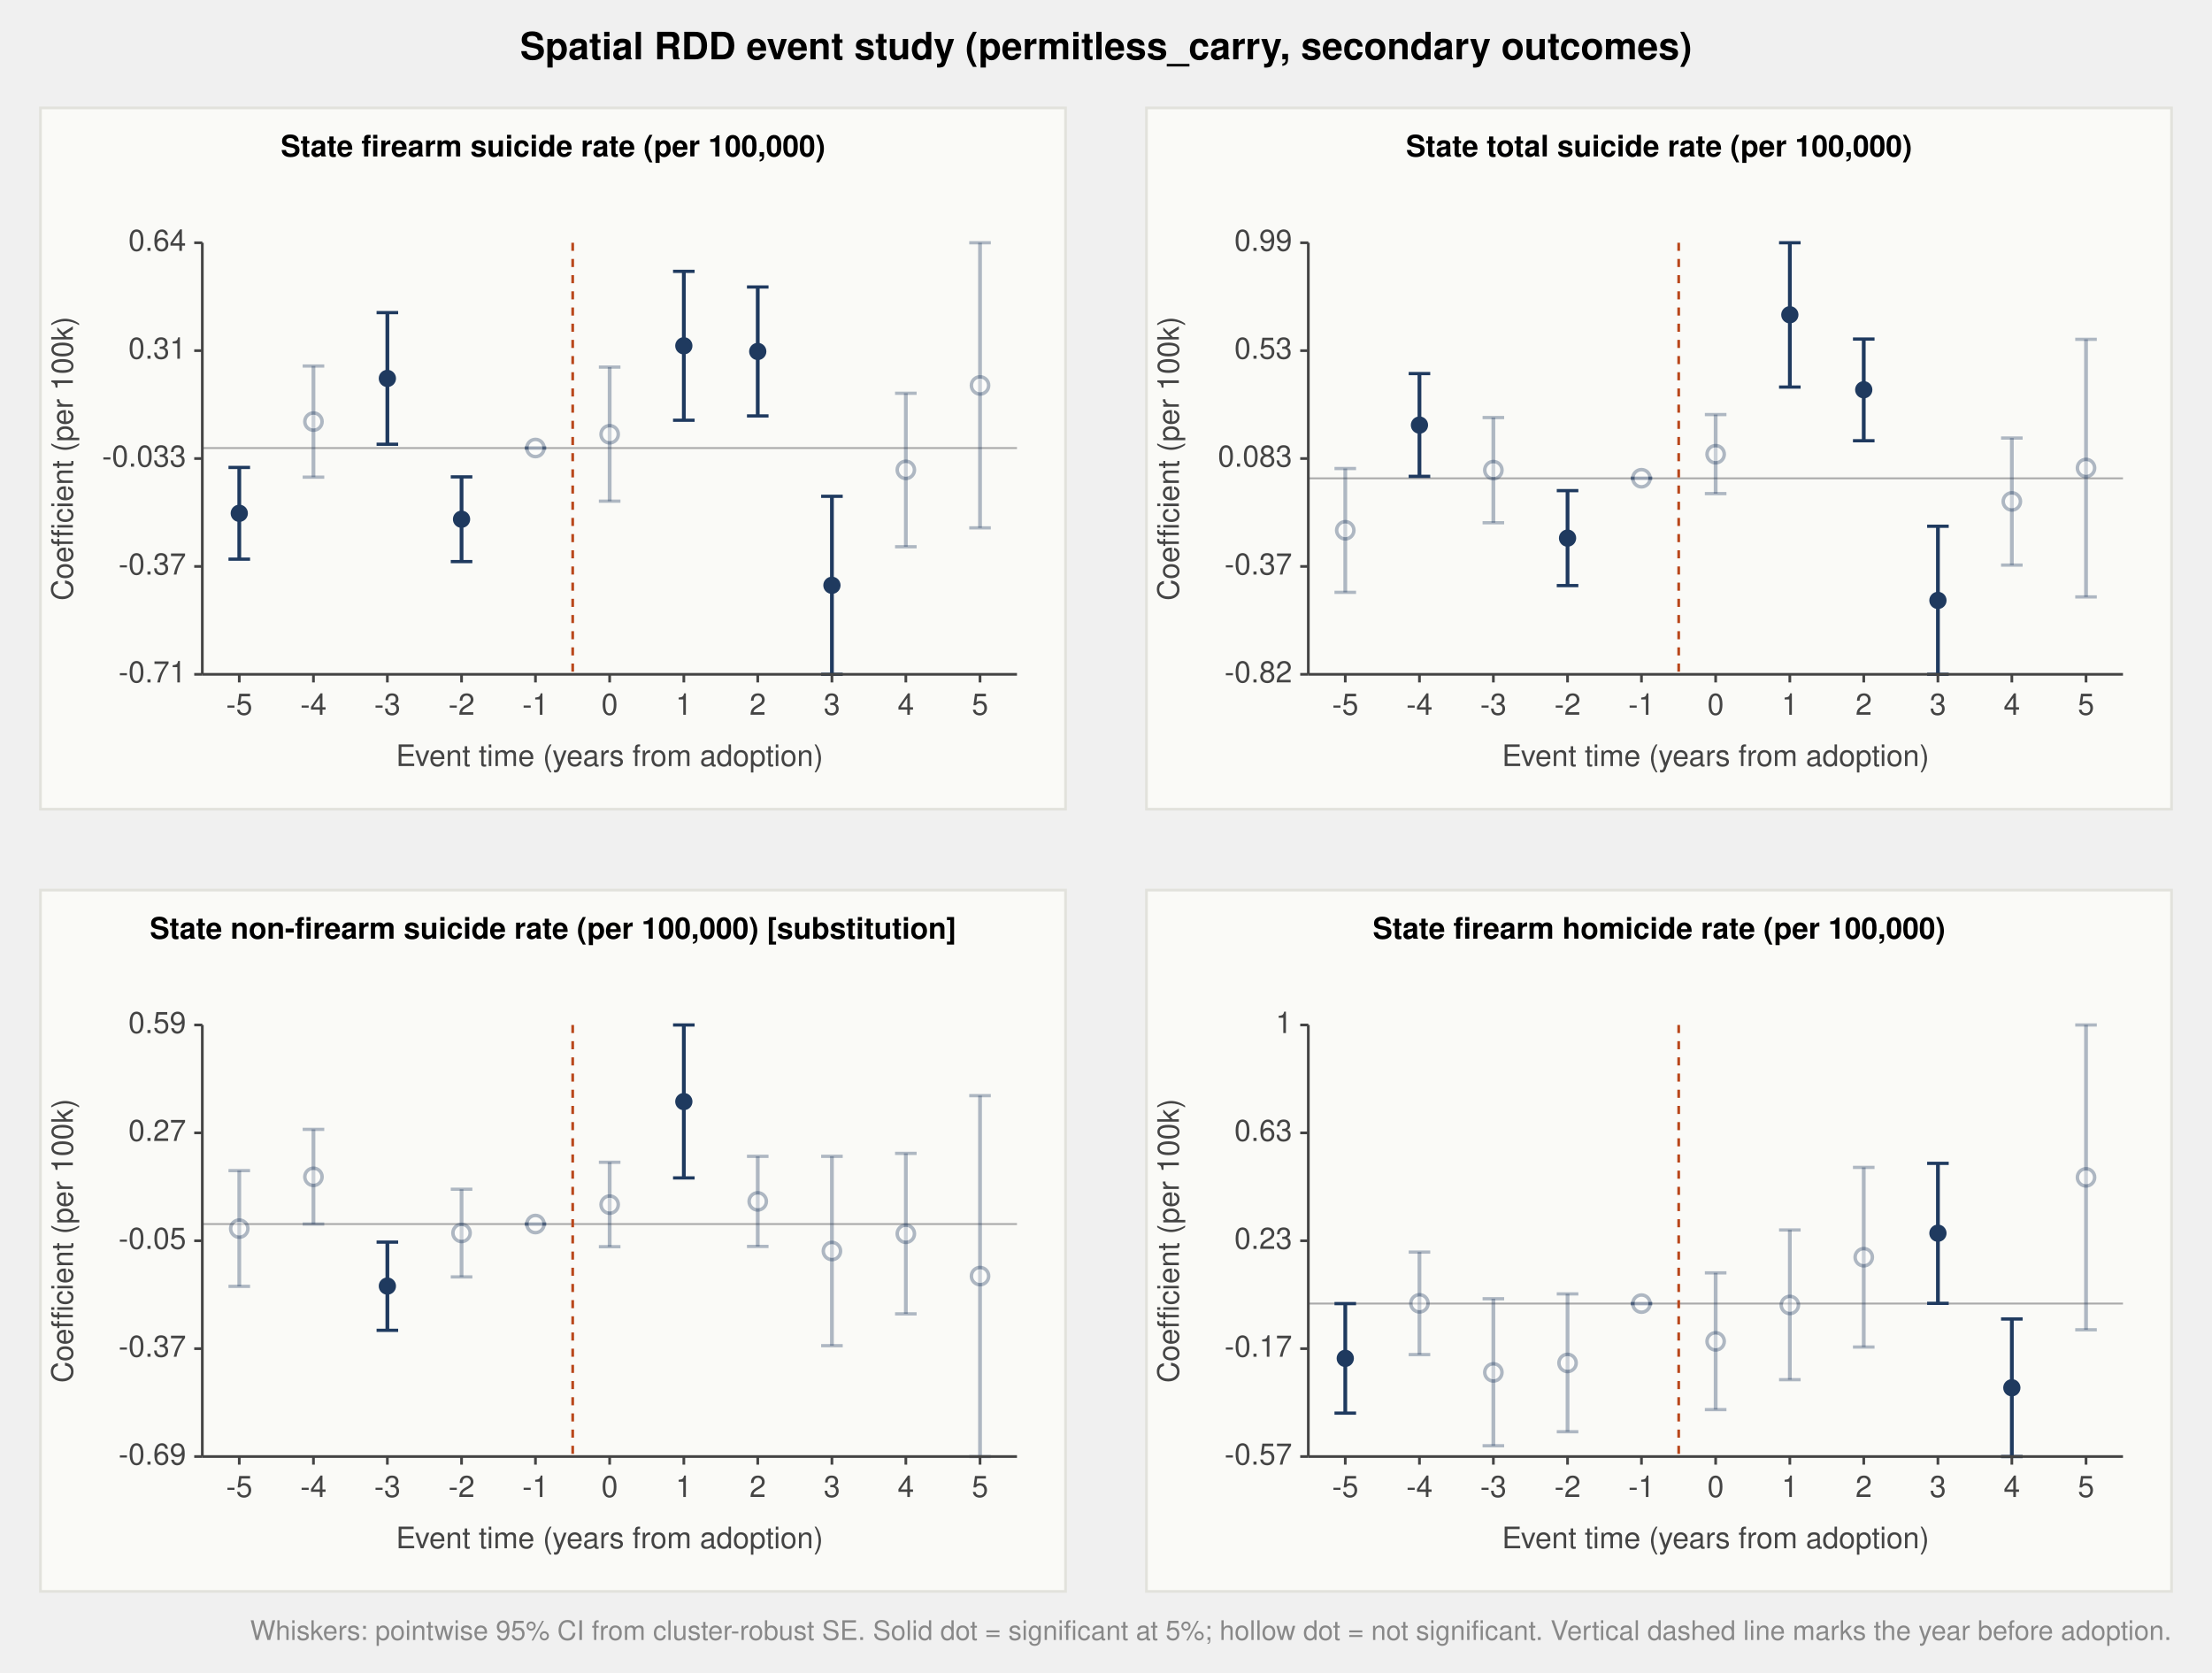
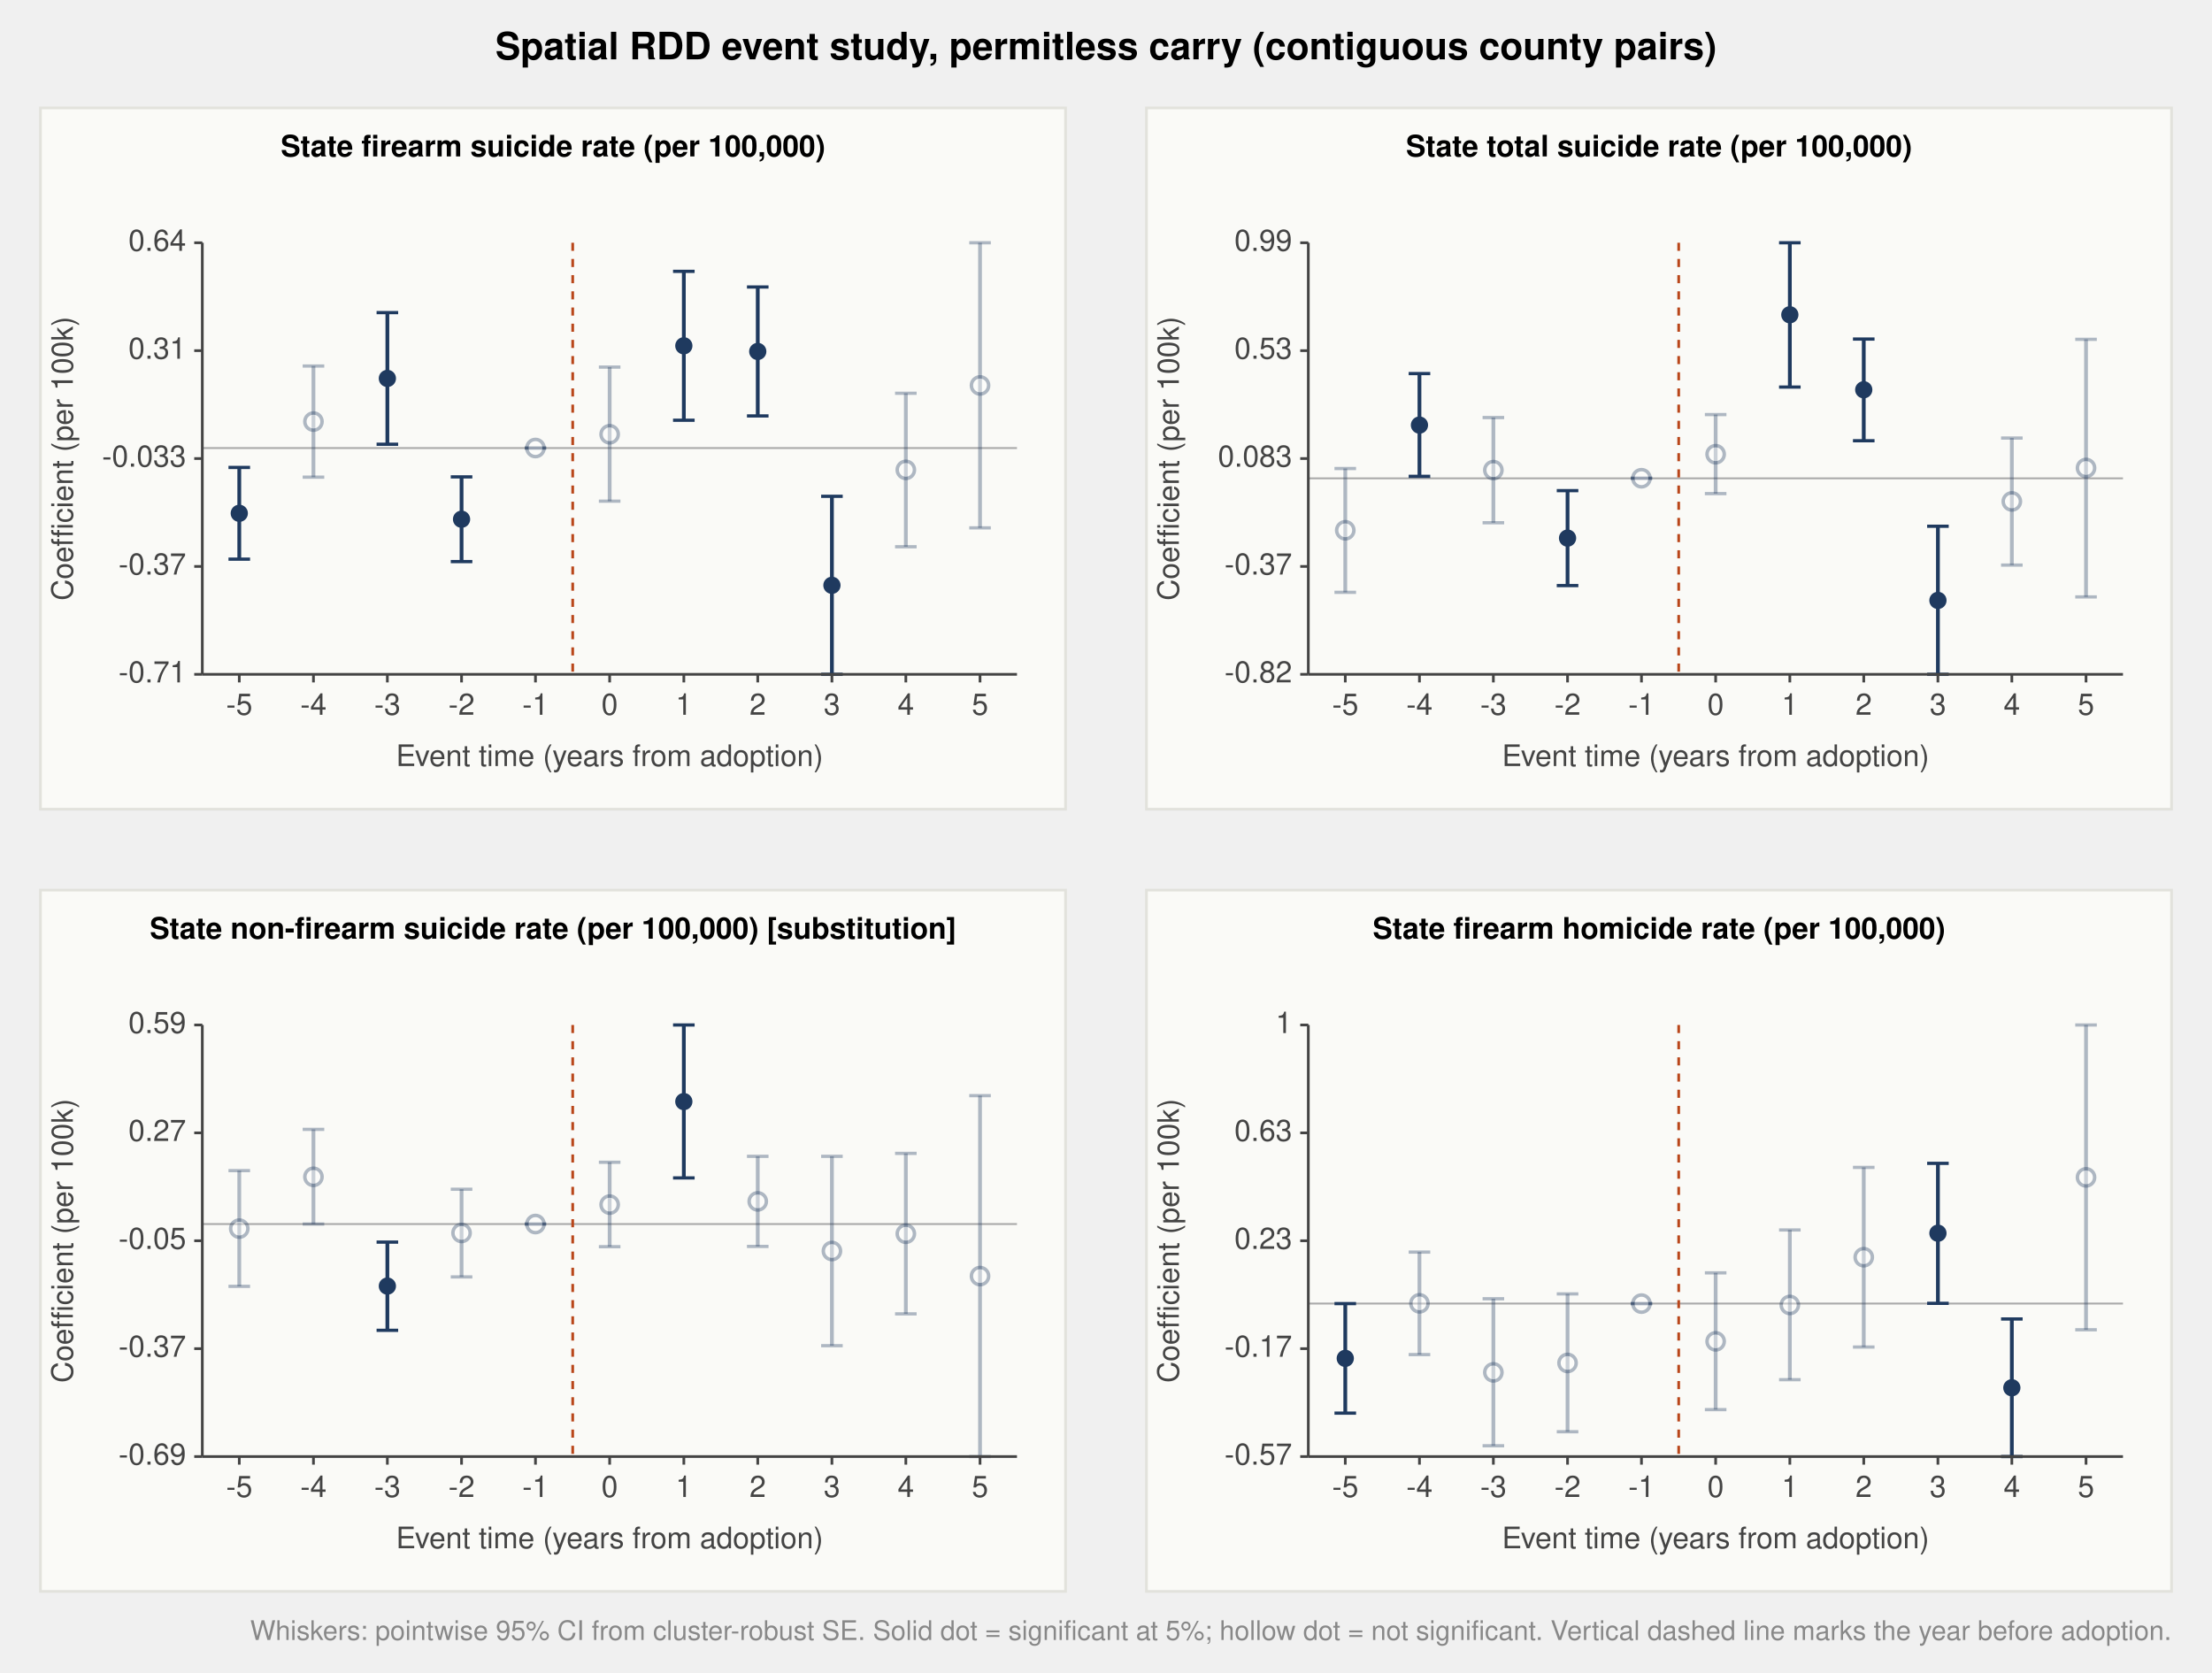
<svg xmlns="http://www.w3.org/2000/svg" viewBox="0 0 820 620" font-family="-apple-system, Segoe UI, Helvetica, Arial, sans-serif" font-size="11">
-   <text x="410.0" y="22" text-anchor="middle" font-size="14" font-weight="600">Spatial RDD event study (permitless_carry, secondary outcomes)</text>
+   <text x="410.0" y="22" text-anchor="middle" font-size="14" font-weight="600">Spatial RDD event study, permitless carry (contiguous county pairs)</text>
  <rect x="15" y="40" width="380" height="260" fill="#fafaf7" stroke="#e2e2dc" />
  <text x="205.0" y="58" text-anchor="middle" font-weight="600">State firearm suicide rate (per 100,000)</text>
  <line x1="75" y1="166.111" x2="377" y2="166.111" stroke="#aaaaaa" stroke-width="0.7" />
  <line x1="212.3" y1="90" x2="212.3" y2="250" stroke="#b9461a" stroke-dasharray="3 3" />
  <line x1="88.7" y1="207.3" x2="88.7" y2="173.3" stroke="#1f3a5f" stroke-width="1.4" opacity="1.00" />
  <line x1="84.7" y1="207.3" x2="92.7" y2="207.3" stroke="#1f3a5f" stroke-width="1.2" opacity="1.00" />
  <line x1="84.7" y1="173.3" x2="92.7" y2="173.3" stroke="#1f3a5f" stroke-width="1.2" opacity="1.00" />
  <circle cx="88.7" cy="190.3" r="3.2" fill="#1f3a5f" />
  <line x1="116.2" y1="176.9" x2="116.2" y2="135.7" stroke="#1f3a5f" stroke-width="1.4" opacity="0.35" />
  <line x1="112.2" y1="176.9" x2="120.2" y2="176.9" stroke="#1f3a5f" stroke-width="1.2" opacity="0.35" />
  <line x1="112.2" y1="135.7" x2="120.2" y2="135.7" stroke="#1f3a5f" stroke-width="1.2" opacity="0.35" />
  <circle cx="116.2" cy="156.3" r="3.2" fill="white" stroke="#1f3a5f" stroke-width="1.3" opacity="0.35" />
  <line x1="143.6" y1="164.7" x2="143.6" y2="115.9" stroke="#1f3a5f" stroke-width="1.4" opacity="1.00" />
  <line x1="139.6" y1="164.7" x2="147.6" y2="164.7" stroke="#1f3a5f" stroke-width="1.2" opacity="1.00" />
  <line x1="139.6" y1="115.9" x2="147.6" y2="115.9" stroke="#1f3a5f" stroke-width="1.2" opacity="1.00" />
  <circle cx="143.6" cy="140.3" r="3.2" fill="#1f3a5f" />
  <line x1="171.1" y1="208.2" x2="171.1" y2="176.8" stroke="#1f3a5f" stroke-width="1.4" opacity="1.00" />
  <line x1="167.1" y1="208.2" x2="175.1" y2="208.2" stroke="#1f3a5f" stroke-width="1.2" opacity="1.00" />
  <line x1="167.1" y1="176.8" x2="175.1" y2="176.8" stroke="#1f3a5f" stroke-width="1.2" opacity="1.00" />
  <circle cx="171.1" cy="192.5" r="3.2" fill="#1f3a5f" />
  <line x1="198.5" y1="166.1" x2="198.5" y2="166.1" stroke="#1f3a5f" stroke-width="1.4" opacity="0.35" />
  <line x1="194.5" y1="166.1" x2="202.5" y2="166.1" stroke="#1f3a5f" stroke-width="1.2" opacity="0.35" />
  <line x1="194.5" y1="166.1" x2="202.5" y2="166.1" stroke="#1f3a5f" stroke-width="1.2" opacity="0.35" />
  <circle cx="198.5" cy="166.1" r="3.2" fill="white" stroke="#1f3a5f" stroke-width="1.3" opacity="0.35" />
  <line x1="226.0" y1="185.8" x2="226.0" y2="136.1" stroke="#1f3a5f" stroke-width="1.4" opacity="0.35" />
  <line x1="222.0" y1="185.8" x2="230.0" y2="185.8" stroke="#1f3a5f" stroke-width="1.2" opacity="0.35" />
  <line x1="222.0" y1="136.1" x2="230.0" y2="136.1" stroke="#1f3a5f" stroke-width="1.2" opacity="0.35" />
  <circle cx="226.0" cy="161.0" r="3.2" fill="white" stroke="#1f3a5f" stroke-width="1.3" opacity="0.35" />
  <line x1="253.5" y1="155.8" x2="253.5" y2="100.6" stroke="#1f3a5f" stroke-width="1.4" opacity="1.00" />
  <line x1="249.5" y1="155.8" x2="257.5" y2="155.8" stroke="#1f3a5f" stroke-width="1.2" opacity="1.00" />
  <line x1="249.5" y1="100.6" x2="257.5" y2="100.6" stroke="#1f3a5f" stroke-width="1.2" opacity="1.00" />
  <circle cx="253.5" cy="128.2" r="3.2" fill="#1f3a5f" />
  <line x1="280.9" y1="154.2" x2="280.9" y2="106.4" stroke="#1f3a5f" stroke-width="1.4" opacity="1.00" />
  <line x1="276.9" y1="154.2" x2="284.9" y2="154.2" stroke="#1f3a5f" stroke-width="1.2" opacity="1.00" />
  <line x1="276.9" y1="106.4" x2="284.9" y2="106.4" stroke="#1f3a5f" stroke-width="1.2" opacity="1.00" />
  <circle cx="280.9" cy="130.3" r="3.2" fill="#1f3a5f" />
  <line x1="308.4" y1="250.0" x2="308.4" y2="184.0" stroke="#1f3a5f" stroke-width="1.4" opacity="1.00" />
  <line x1="304.4" y1="250.0" x2="312.4" y2="250.0" stroke="#1f3a5f" stroke-width="1.2" opacity="1.00" />
  <line x1="304.4" y1="184.0" x2="312.4" y2="184.0" stroke="#1f3a5f" stroke-width="1.2" opacity="1.00" />
  <circle cx="308.4" cy="217.0" r="3.2" fill="#1f3a5f" />
  <line x1="335.8" y1="202.7" x2="335.8" y2="145.8" stroke="#1f3a5f" stroke-width="1.4" opacity="0.35" />
  <line x1="331.8" y1="202.7" x2="339.8" y2="202.7" stroke="#1f3a5f" stroke-width="1.2" opacity="0.35" />
  <line x1="331.8" y1="145.8" x2="339.8" y2="145.8" stroke="#1f3a5f" stroke-width="1.2" opacity="0.35" />
  <circle cx="335.8" cy="174.2" r="3.2" fill="white" stroke="#1f3a5f" stroke-width="1.3" opacity="0.35" />
  <line x1="363.3" y1="195.7" x2="363.3" y2="90.0" stroke="#1f3a5f" stroke-width="1.4" opacity="0.35" />
  <line x1="359.3" y1="195.7" x2="367.3" y2="195.7" stroke="#1f3a5f" stroke-width="1.2" opacity="0.35" />
  <line x1="359.3" y1="90.0" x2="367.3" y2="90.0" stroke="#1f3a5f" stroke-width="1.2" opacity="0.35" />
  <circle cx="363.3" cy="142.9" r="3.2" fill="white" stroke="#1f3a5f" stroke-width="1.3" opacity="0.35" />
  <line x1="75" y1="250" x2="377" y2="250" stroke="#444" />
  <line x1="75" y1="90" x2="75" y2="250" stroke="#444" />
  <line x1="88.7" y1="250" x2="88.7" y2="253" stroke="#444" />
  <text x="88.7" y="265" text-anchor="middle" fill="#444">-5</text>
  <line x1="116.2" y1="250" x2="116.2" y2="253" stroke="#444" />
  <text x="116.2" y="265" text-anchor="middle" fill="#444">-4</text>
  <line x1="143.6" y1="250" x2="143.6" y2="253" stroke="#444" />
  <text x="143.6" y="265" text-anchor="middle" fill="#444">-3</text>
  <line x1="171.1" y1="250" x2="171.1" y2="253" stroke="#444" />
  <text x="171.1" y="265" text-anchor="middle" fill="#444">-2</text>
  <line x1="198.5" y1="250" x2="198.5" y2="253" stroke="#444" />
  <text x="198.5" y="265" text-anchor="middle" fill="#444">-1</text>
  <line x1="226.0" y1="250" x2="226.0" y2="253" stroke="#444" />
  <text x="226.0" y="265" text-anchor="middle" fill="#444">0</text>
  <line x1="253.5" y1="250" x2="253.5" y2="253" stroke="#444" />
  <text x="253.5" y="265" text-anchor="middle" fill="#444">1</text>
  <line x1="280.9" y1="250" x2="280.9" y2="253" stroke="#444" />
  <text x="280.9" y="265" text-anchor="middle" fill="#444">2</text>
  <line x1="308.4" y1="250" x2="308.4" y2="253" stroke="#444" />
  <text x="308.4" y="265" text-anchor="middle" fill="#444">3</text>
  <line x1="335.8" y1="250" x2="335.8" y2="253" stroke="#444" />
  <text x="335.8" y="265" text-anchor="middle" fill="#444">4</text>
  <line x1="363.3" y1="250" x2="363.3" y2="253" stroke="#444" />
  <text x="363.3" y="265" text-anchor="middle" fill="#444">5</text>
  <line x1="72" y1="250.0" x2="75" y2="250.0" stroke="#444" />
  <text x="69" y="253.0" text-anchor="end" fill="#444">-0.71</text>
  <line x1="72" y1="210.0" x2="75" y2="210.0" stroke="#444" />
  <text x="69" y="213.0" text-anchor="end" fill="#444">-0.37</text>
  <line x1="72" y1="170.0" x2="75" y2="170.0" stroke="#444" />
  <text x="69" y="173.0" text-anchor="end" fill="#444">-0.033</text>
  <line x1="72" y1="130.0" x2="75" y2="130.0" stroke="#444" />
  <text x="69" y="133.0" text-anchor="end" fill="#444">0.31</text>
  <line x1="72" y1="90.0" x2="75" y2="90.0" stroke="#444" />
  <text x="69" y="93.0" text-anchor="end" fill="#444">0.64</text>
  <text x="226.0" y="284" text-anchor="middle" fill="#444">Event time (years from adoption)</text>
  <text x="27" y="170.0" text-anchor="middle" fill="#444" transform="rotate(-90 27 170.0)">Coefficient (per 100k)</text>
  <rect x="425" y="40" width="380" height="260" fill="#fafaf7" stroke="#e2e2dc" />
  <text x="615.0" y="58" text-anchor="middle" font-weight="600">State total suicide rate (per 100,000)</text>
  <line x1="485" y1="177.338" x2="787" y2="177.338" stroke="#aaaaaa" stroke-width="0.7" />
  <line x1="622.3" y1="90" x2="622.3" y2="250" stroke="#b9461a" stroke-dasharray="3 3" />
  <line x1="498.7" y1="219.6" x2="498.7" y2="173.7" stroke="#1f3a5f" stroke-width="1.4" opacity="0.35" />
  <line x1="494.7" y1="219.6" x2="502.7" y2="219.6" stroke="#1f3a5f" stroke-width="1.2" opacity="0.35" />
  <line x1="494.7" y1="173.7" x2="502.7" y2="173.7" stroke="#1f3a5f" stroke-width="1.2" opacity="0.35" />
  <circle cx="498.7" cy="196.6" r="3.2" fill="white" stroke="#1f3a5f" stroke-width="1.3" opacity="0.35" />
  <line x1="526.2" y1="176.6" x2="526.2" y2="138.5" stroke="#1f3a5f" stroke-width="1.4" opacity="1.00" />
  <line x1="522.2" y1="176.6" x2="530.2" y2="176.6" stroke="#1f3a5f" stroke-width="1.2" opacity="1.00" />
  <line x1="522.2" y1="138.5" x2="530.2" y2="138.5" stroke="#1f3a5f" stroke-width="1.2" opacity="1.00" />
  <circle cx="526.2" cy="157.6" r="3.2" fill="#1f3a5f" />
  <line x1="553.6" y1="193.8" x2="553.6" y2="154.8" stroke="#1f3a5f" stroke-width="1.4" opacity="0.35" />
  <line x1="549.6" y1="193.8" x2="557.6" y2="193.8" stroke="#1f3a5f" stroke-width="1.2" opacity="0.35" />
  <line x1="549.6" y1="154.8" x2="557.6" y2="154.8" stroke="#1f3a5f" stroke-width="1.2" opacity="0.35" />
  <circle cx="553.6" cy="174.3" r="3.2" fill="white" stroke="#1f3a5f" stroke-width="1.3" opacity="0.35" />
  <line x1="581.1" y1="217.1" x2="581.1" y2="181.9" stroke="#1f3a5f" stroke-width="1.4" opacity="1.00" />
  <line x1="577.1" y1="217.1" x2="585.1" y2="217.1" stroke="#1f3a5f" stroke-width="1.2" opacity="1.00" />
  <line x1="577.1" y1="181.9" x2="585.1" y2="181.9" stroke="#1f3a5f" stroke-width="1.2" opacity="1.00" />
  <circle cx="581.1" cy="199.5" r="3.2" fill="#1f3a5f" />
  <line x1="608.5" y1="177.3" x2="608.5" y2="177.3" stroke="#1f3a5f" stroke-width="1.4" opacity="0.35" />
  <line x1="604.5" y1="177.3" x2="612.5" y2="177.3" stroke="#1f3a5f" stroke-width="1.2" opacity="0.35" />
  <line x1="604.5" y1="177.3" x2="612.5" y2="177.3" stroke="#1f3a5f" stroke-width="1.2" opacity="0.35" />
  <circle cx="608.5" cy="177.3" r="3.2" fill="white" stroke="#1f3a5f" stroke-width="1.3" opacity="0.35" />
  <line x1="636.0" y1="183.0" x2="636.0" y2="153.7" stroke="#1f3a5f" stroke-width="1.4" opacity="0.35" />
  <line x1="632.0" y1="183.0" x2="640.0" y2="183.0" stroke="#1f3a5f" stroke-width="1.2" opacity="0.35" />
  <line x1="632.0" y1="153.7" x2="640.0" y2="153.7" stroke="#1f3a5f" stroke-width="1.2" opacity="0.35" />
  <circle cx="636.0" cy="168.4" r="3.2" fill="white" stroke="#1f3a5f" stroke-width="1.3" opacity="0.35" />
  <line x1="663.5" y1="143.5" x2="663.5" y2="90.0" stroke="#1f3a5f" stroke-width="1.4" opacity="1.00" />
  <line x1="659.5" y1="143.5" x2="667.5" y2="143.5" stroke="#1f3a5f" stroke-width="1.2" opacity="1.00" />
  <line x1="659.5" y1="90.0" x2="667.5" y2="90.0" stroke="#1f3a5f" stroke-width="1.2" opacity="1.00" />
  <circle cx="663.5" cy="116.7" r="3.2" fill="#1f3a5f" />
  <line x1="690.9" y1="163.4" x2="690.9" y2="125.7" stroke="#1f3a5f" stroke-width="1.4" opacity="1.00" />
  <line x1="686.9" y1="163.4" x2="694.9" y2="163.4" stroke="#1f3a5f" stroke-width="1.2" opacity="1.00" />
  <line x1="686.9" y1="125.7" x2="694.9" y2="125.7" stroke="#1f3a5f" stroke-width="1.2" opacity="1.00" />
  <circle cx="690.9" cy="144.5" r="3.2" fill="#1f3a5f" />
  <line x1="718.4" y1="250.0" x2="718.4" y2="195.1" stroke="#1f3a5f" stroke-width="1.4" opacity="1.00" />
  <line x1="714.4" y1="250.0" x2="722.4" y2="250.0" stroke="#1f3a5f" stroke-width="1.2" opacity="1.00" />
  <line x1="714.4" y1="195.1" x2="722.4" y2="195.1" stroke="#1f3a5f" stroke-width="1.2" opacity="1.00" />
  <circle cx="718.4" cy="222.6" r="3.2" fill="#1f3a5f" />
  <line x1="745.8" y1="209.5" x2="745.8" y2="162.4" stroke="#1f3a5f" stroke-width="1.4" opacity="0.35" />
  <line x1="741.8" y1="209.5" x2="749.8" y2="209.5" stroke="#1f3a5f" stroke-width="1.2" opacity="0.35" />
  <line x1="741.8" y1="162.4" x2="749.8" y2="162.4" stroke="#1f3a5f" stroke-width="1.2" opacity="0.35" />
  <circle cx="745.8" cy="185.9" r="3.2" fill="white" stroke="#1f3a5f" stroke-width="1.3" opacity="0.35" />
  <line x1="773.3" y1="221.3" x2="773.3" y2="125.8" stroke="#1f3a5f" stroke-width="1.4" opacity="0.35" />
  <line x1="769.3" y1="221.3" x2="777.3" y2="221.3" stroke="#1f3a5f" stroke-width="1.2" opacity="0.35" />
  <line x1="769.3" y1="125.8" x2="777.3" y2="125.8" stroke="#1f3a5f" stroke-width="1.2" opacity="0.35" />
  <circle cx="773.3" cy="173.5" r="3.2" fill="white" stroke="#1f3a5f" stroke-width="1.3" opacity="0.35" />
  <line x1="485" y1="250" x2="787" y2="250" stroke="#444" />
  <line x1="485" y1="90" x2="485" y2="250" stroke="#444" />
  <line x1="498.7" y1="250" x2="498.7" y2="253" stroke="#444" />
  <text x="498.7" y="265" text-anchor="middle" fill="#444">-5</text>
  <line x1="526.2" y1="250" x2="526.2" y2="253" stroke="#444" />
  <text x="526.2" y="265" text-anchor="middle" fill="#444">-4</text>
  <line x1="553.6" y1="250" x2="553.6" y2="253" stroke="#444" />
  <text x="553.6" y="265" text-anchor="middle" fill="#444">-3</text>
  <line x1="581.1" y1="250" x2="581.1" y2="253" stroke="#444" />
  <text x="581.1" y="265" text-anchor="middle" fill="#444">-2</text>
  <line x1="608.5" y1="250" x2="608.5" y2="253" stroke="#444" />
  <text x="608.5" y="265" text-anchor="middle" fill="#444">-1</text>
  <line x1="636.0" y1="250" x2="636.0" y2="253" stroke="#444" />
  <text x="636.0" y="265" text-anchor="middle" fill="#444">0</text>
  <line x1="663.5" y1="250" x2="663.5" y2="253" stroke="#444" />
  <text x="663.5" y="265" text-anchor="middle" fill="#444">1</text>
  <line x1="690.9" y1="250" x2="690.9" y2="253" stroke="#444" />
  <text x="690.9" y="265" text-anchor="middle" fill="#444">2</text>
  <line x1="718.4" y1="250" x2="718.4" y2="253" stroke="#444" />
  <text x="718.4" y="265" text-anchor="middle" fill="#444">3</text>
  <line x1="745.8" y1="250" x2="745.8" y2="253" stroke="#444" />
  <text x="745.8" y="265" text-anchor="middle" fill="#444">4</text>
  <line x1="773.3" y1="250" x2="773.3" y2="253" stroke="#444" />
  <text x="773.3" y="265" text-anchor="middle" fill="#444">5</text>
  <line x1="482" y1="250.0" x2="485" y2="250.0" stroke="#444" />
  <text x="479" y="253.0" text-anchor="end" fill="#444">-0.82</text>
  <line x1="482" y1="210.0" x2="485" y2="210.0" stroke="#444" />
  <text x="479" y="213.0" text-anchor="end" fill="#444">-0.37</text>
  <line x1="482" y1="170.0" x2="485" y2="170.0" stroke="#444" />
  <text x="479" y="173.0" text-anchor="end" fill="#444">0.083</text>
  <line x1="482" y1="130.0" x2="485" y2="130.0" stroke="#444" />
  <text x="479" y="133.0" text-anchor="end" fill="#444">0.53</text>
  <line x1="482" y1="90.0" x2="485" y2="90.0" stroke="#444" />
  <text x="479" y="93.0" text-anchor="end" fill="#444">0.99</text>
  <text x="636.0" y="284" text-anchor="middle" fill="#444">Event time (years from adoption)</text>
  <text x="437" y="170.0" text-anchor="middle" fill="#444" transform="rotate(-90 437 170.0)">Coefficient (per 100k)</text>
  <rect x="15" y="330" width="380" height="260" fill="#fafaf7" stroke="#e2e2dc" />
  <text x="205.0" y="348" text-anchor="middle" font-weight="600">State non-firearm suicide rate (per 100,000) [substitution]</text>
  <line x1="75" y1="453.801" x2="377" y2="453.801" stroke="#aaaaaa" stroke-width="0.7" />
  <line x1="212.3" y1="380" x2="212.3" y2="540" stroke="#b9461a" stroke-dasharray="3 3" />
  <line x1="88.7" y1="476.9" x2="88.7" y2="434.0" stroke="#1f3a5f" stroke-width="1.4" opacity="0.35" />
  <line x1="84.7" y1="476.9" x2="92.7" y2="476.9" stroke="#1f3a5f" stroke-width="1.2" opacity="0.35" />
  <line x1="84.7" y1="434.0" x2="92.7" y2="434.0" stroke="#1f3a5f" stroke-width="1.2" opacity="0.35" />
  <circle cx="88.7" cy="455.5" r="3.2" fill="white" stroke="#1f3a5f" stroke-width="1.3" opacity="0.35" />
  <line x1="116.2" y1="453.8" x2="116.2" y2="418.7" stroke="#1f3a5f" stroke-width="1.4" opacity="0.35" />
  <line x1="112.2" y1="453.8" x2="120.2" y2="453.8" stroke="#1f3a5f" stroke-width="1.2" opacity="0.35" />
  <line x1="112.2" y1="418.7" x2="120.2" y2="418.7" stroke="#1f3a5f" stroke-width="1.2" opacity="0.35" />
  <circle cx="116.2" cy="436.3" r="3.2" fill="white" stroke="#1f3a5f" stroke-width="1.3" opacity="0.35" />
  <line x1="143.6" y1="493.2" x2="143.6" y2="460.5" stroke="#1f3a5f" stroke-width="1.4" opacity="1.00" />
  <line x1="139.6" y1="493.2" x2="147.6" y2="493.2" stroke="#1f3a5f" stroke-width="1.2" opacity="1.00" />
  <line x1="139.6" y1="460.5" x2="147.6" y2="460.5" stroke="#1f3a5f" stroke-width="1.2" opacity="1.00" />
  <circle cx="143.6" cy="476.8" r="3.2" fill="#1f3a5f" />
  <line x1="171.1" y1="473.4" x2="171.1" y2="440.9" stroke="#1f3a5f" stroke-width="1.4" opacity="0.35" />
  <line x1="167.1" y1="473.4" x2="175.1" y2="473.4" stroke="#1f3a5f" stroke-width="1.2" opacity="0.35" />
  <line x1="167.1" y1="440.9" x2="175.1" y2="440.9" stroke="#1f3a5f" stroke-width="1.2" opacity="0.35" />
  <circle cx="171.1" cy="457.1" r="3.2" fill="white" stroke="#1f3a5f" stroke-width="1.3" opacity="0.35" />
  <line x1="198.5" y1="453.8" x2="198.5" y2="453.8" stroke="#1f3a5f" stroke-width="1.4" opacity="0.35" />
  <line x1="194.5" y1="453.8" x2="202.5" y2="453.8" stroke="#1f3a5f" stroke-width="1.2" opacity="0.35" />
  <line x1="194.5" y1="453.8" x2="202.5" y2="453.8" stroke="#1f3a5f" stroke-width="1.2" opacity="0.35" />
  <circle cx="198.5" cy="453.8" r="3.2" fill="white" stroke="#1f3a5f" stroke-width="1.3" opacity="0.35" />
  <line x1="226.0" y1="462.2" x2="226.0" y2="430.9" stroke="#1f3a5f" stroke-width="1.4" opacity="0.35" />
  <line x1="222.0" y1="462.2" x2="230.0" y2="462.2" stroke="#1f3a5f" stroke-width="1.2" opacity="0.35" />
  <line x1="222.0" y1="430.9" x2="230.0" y2="430.9" stroke="#1f3a5f" stroke-width="1.2" opacity="0.35" />
  <circle cx="226.0" cy="446.6" r="3.2" fill="white" stroke="#1f3a5f" stroke-width="1.3" opacity="0.35" />
  <line x1="253.5" y1="436.7" x2="253.5" y2="380.0" stroke="#1f3a5f" stroke-width="1.4" opacity="1.00" />
  <line x1="249.5" y1="436.7" x2="257.5" y2="436.7" stroke="#1f3a5f" stroke-width="1.2" opacity="1.00" />
  <line x1="249.5" y1="380.0" x2="257.5" y2="380.0" stroke="#1f3a5f" stroke-width="1.2" opacity="1.00" />
  <circle cx="253.5" cy="408.4" r="3.2" fill="#1f3a5f" />
  <line x1="280.9" y1="462.1" x2="280.9" y2="428.7" stroke="#1f3a5f" stroke-width="1.4" opacity="0.35" />
  <line x1="276.9" y1="462.1" x2="284.9" y2="462.1" stroke="#1f3a5f" stroke-width="1.2" opacity="0.35" />
  <line x1="276.9" y1="428.7" x2="284.9" y2="428.7" stroke="#1f3a5f" stroke-width="1.2" opacity="0.35" />
  <circle cx="280.9" cy="445.4" r="3.2" fill="white" stroke="#1f3a5f" stroke-width="1.3" opacity="0.35" />
  <line x1="308.4" y1="498.9" x2="308.4" y2="428.7" stroke="#1f3a5f" stroke-width="1.4" opacity="0.35" />
  <line x1="304.4" y1="498.9" x2="312.4" y2="498.9" stroke="#1f3a5f" stroke-width="1.2" opacity="0.35" />
  <line x1="304.4" y1="428.7" x2="312.4" y2="428.7" stroke="#1f3a5f" stroke-width="1.2" opacity="0.35" />
  <circle cx="308.4" cy="463.8" r="3.2" fill="white" stroke="#1f3a5f" stroke-width="1.3" opacity="0.35" />
  <line x1="335.8" y1="487.1" x2="335.8" y2="427.6" stroke="#1f3a5f" stroke-width="1.4" opacity="0.35" />
  <line x1="331.8" y1="487.1" x2="339.8" y2="487.1" stroke="#1f3a5f" stroke-width="1.2" opacity="0.35" />
  <line x1="331.8" y1="427.6" x2="339.8" y2="427.6" stroke="#1f3a5f" stroke-width="1.2" opacity="0.35" />
  <circle cx="335.8" cy="457.4" r="3.2" fill="white" stroke="#1f3a5f" stroke-width="1.3" opacity="0.35" />
  <line x1="363.3" y1="540.0" x2="363.3" y2="406.2" stroke="#1f3a5f" stroke-width="1.4" opacity="0.35" />
  <line x1="359.3" y1="540.0" x2="367.3" y2="540.0" stroke="#1f3a5f" stroke-width="1.2" opacity="0.35" />
  <line x1="359.3" y1="406.2" x2="367.3" y2="406.2" stroke="#1f3a5f" stroke-width="1.2" opacity="0.35" />
  <circle cx="363.3" cy="473.1" r="3.2" fill="white" stroke="#1f3a5f" stroke-width="1.3" opacity="0.35" />
  <line x1="75" y1="540" x2="377" y2="540" stroke="#444" />
  <line x1="75" y1="380" x2="75" y2="540" stroke="#444" />
  <line x1="88.7" y1="540" x2="88.7" y2="543" stroke="#444" />
  <text x="88.7" y="555" text-anchor="middle" fill="#444">-5</text>
  <line x1="116.2" y1="540" x2="116.2" y2="543" stroke="#444" />
  <text x="116.2" y="555" text-anchor="middle" fill="#444">-4</text>
  <line x1="143.6" y1="540" x2="143.6" y2="543" stroke="#444" />
  <text x="143.6" y="555" text-anchor="middle" fill="#444">-3</text>
  <line x1="171.1" y1="540" x2="171.1" y2="543" stroke="#444" />
  <text x="171.1" y="555" text-anchor="middle" fill="#444">-2</text>
  <line x1="198.5" y1="540" x2="198.5" y2="543" stroke="#444" />
  <text x="198.5" y="555" text-anchor="middle" fill="#444">-1</text>
  <line x1="226.0" y1="540" x2="226.0" y2="543" stroke="#444" />
  <text x="226.0" y="555" text-anchor="middle" fill="#444">0</text>
  <line x1="253.5" y1="540" x2="253.5" y2="543" stroke="#444" />
  <text x="253.5" y="555" text-anchor="middle" fill="#444">1</text>
  <line x1="280.9" y1="540" x2="280.9" y2="543" stroke="#444" />
  <text x="280.9" y="555" text-anchor="middle" fill="#444">2</text>
  <line x1="308.4" y1="540" x2="308.4" y2="543" stroke="#444" />
  <text x="308.4" y="555" text-anchor="middle" fill="#444">3</text>
  <line x1="335.8" y1="540" x2="335.8" y2="543" stroke="#444" />
  <text x="335.8" y="555" text-anchor="middle" fill="#444">4</text>
  <line x1="363.3" y1="540" x2="363.3" y2="543" stroke="#444" />
  <text x="363.3" y="555" text-anchor="middle" fill="#444">5</text>
  <line x1="72" y1="540.0" x2="75" y2="540.0" stroke="#444" />
  <text x="69" y="543.0" text-anchor="end" fill="#444">-0.69</text>
  <line x1="72" y1="500.0" x2="75" y2="500.0" stroke="#444" />
  <text x="69" y="503.0" text-anchor="end" fill="#444">-0.37</text>
  <line x1="72" y1="460.0" x2="75" y2="460.0" stroke="#444" />
  <text x="69" y="463.0" text-anchor="end" fill="#444">-0.05</text>
  <line x1="72" y1="420.0" x2="75" y2="420.0" stroke="#444" />
  <text x="69" y="423.0" text-anchor="end" fill="#444">0.27</text>
  <line x1="72" y1="380.0" x2="75" y2="380.0" stroke="#444" />
  <text x="69" y="383.0" text-anchor="end" fill="#444">0.59</text>
  <text x="226.0" y="574" text-anchor="middle" fill="#444">Event time (years from adoption)</text>
  <text x="27" y="460.0" text-anchor="middle" fill="#444" transform="rotate(-90 27 460.0)">Coefficient (per 100k)</text>
  <rect x="425" y="330" width="380" height="260" fill="#fafaf7" stroke="#e2e2dc" />
  <text x="615.0" y="348" text-anchor="middle" font-weight="600">State firearm homicide rate (per 100,000)</text>
  <line x1="485" y1="483.28" x2="787" y2="483.28" stroke="#aaaaaa" stroke-width="0.7" />
  <line x1="622.3" y1="380" x2="622.3" y2="540" stroke="#b9461a" stroke-dasharray="3 3" />
  <line x1="498.7" y1="523.9" x2="498.7" y2="483.3" stroke="#1f3a5f" stroke-width="1.4" opacity="1.00" />
  <line x1="494.7" y1="523.9" x2="502.7" y2="523.9" stroke="#1f3a5f" stroke-width="1.2" opacity="1.00" />
  <line x1="494.7" y1="483.3" x2="502.7" y2="483.3" stroke="#1f3a5f" stroke-width="1.2" opacity="1.00" />
  <circle cx="498.7" cy="503.6" r="3.2" fill="#1f3a5f" />
  <line x1="526.2" y1="502.2" x2="526.2" y2="464.2" stroke="#1f3a5f" stroke-width="1.4" opacity="0.35" />
  <line x1="522.2" y1="502.2" x2="530.2" y2="502.2" stroke="#1f3a5f" stroke-width="1.2" opacity="0.35" />
  <line x1="522.2" y1="464.2" x2="530.2" y2="464.2" stroke="#1f3a5f" stroke-width="1.2" opacity="0.35" />
  <circle cx="526.2" cy="483.2" r="3.2" fill="white" stroke="#1f3a5f" stroke-width="1.3" opacity="0.35" />
  <line x1="553.6" y1="536.0" x2="553.6" y2="481.5" stroke="#1f3a5f" stroke-width="1.4" opacity="0.35" />
  <line x1="549.6" y1="536.0" x2="557.6" y2="536.0" stroke="#1f3a5f" stroke-width="1.2" opacity="0.35" />
  <line x1="549.6" y1="481.5" x2="557.6" y2="481.5" stroke="#1f3a5f" stroke-width="1.2" opacity="0.35" />
  <circle cx="553.6" cy="508.8" r="3.2" fill="white" stroke="#1f3a5f" stroke-width="1.3" opacity="0.35" />
  <line x1="581.1" y1="530.8" x2="581.1" y2="479.7" stroke="#1f3a5f" stroke-width="1.4" opacity="0.35" />
  <line x1="577.1" y1="530.8" x2="585.1" y2="530.8" stroke="#1f3a5f" stroke-width="1.2" opacity="0.35" />
  <line x1="577.1" y1="479.7" x2="585.1" y2="479.7" stroke="#1f3a5f" stroke-width="1.2" opacity="0.35" />
  <circle cx="581.1" cy="505.3" r="3.2" fill="white" stroke="#1f3a5f" stroke-width="1.3" opacity="0.35" />
  <line x1="608.5" y1="483.3" x2="608.5" y2="483.3" stroke="#1f3a5f" stroke-width="1.4" opacity="0.35" />
  <line x1="604.5" y1="483.3" x2="612.5" y2="483.3" stroke="#1f3a5f" stroke-width="1.2" opacity="0.35" />
  <line x1="604.5" y1="483.3" x2="612.5" y2="483.3" stroke="#1f3a5f" stroke-width="1.2" opacity="0.35" />
  <circle cx="608.5" cy="483.3" r="3.2" fill="white" stroke="#1f3a5f" stroke-width="1.3" opacity="0.35" />
  <line x1="636.0" y1="522.6" x2="636.0" y2="471.9" stroke="#1f3a5f" stroke-width="1.4" opacity="0.35" />
  <line x1="632.0" y1="522.6" x2="640.0" y2="522.6" stroke="#1f3a5f" stroke-width="1.2" opacity="0.35" />
  <line x1="632.0" y1="471.9" x2="640.0" y2="471.9" stroke="#1f3a5f" stroke-width="1.2" opacity="0.35" />
  <circle cx="636.0" cy="497.3" r="3.2" fill="white" stroke="#1f3a5f" stroke-width="1.3" opacity="0.35" />
  <line x1="663.5" y1="511.5" x2="663.5" y2="456.0" stroke="#1f3a5f" stroke-width="1.4" opacity="0.35" />
  <line x1="659.5" y1="511.5" x2="667.5" y2="511.5" stroke="#1f3a5f" stroke-width="1.2" opacity="0.35" />
  <line x1="659.5" y1="456.0" x2="667.5" y2="456.0" stroke="#1f3a5f" stroke-width="1.2" opacity="0.35" />
  <circle cx="663.5" cy="483.8" r="3.2" fill="white" stroke="#1f3a5f" stroke-width="1.3" opacity="0.35" />
  <line x1="690.9" y1="499.4" x2="690.9" y2="432.8" stroke="#1f3a5f" stroke-width="1.4" opacity="0.35" />
  <line x1="686.9" y1="499.4" x2="694.9" y2="499.4" stroke="#1f3a5f" stroke-width="1.2" opacity="0.35" />
  <line x1="686.9" y1="432.8" x2="694.9" y2="432.8" stroke="#1f3a5f" stroke-width="1.2" opacity="0.35" />
  <circle cx="690.9" cy="466.1" r="3.2" fill="white" stroke="#1f3a5f" stroke-width="1.3" opacity="0.35" />
  <line x1="718.4" y1="483.2" x2="718.4" y2="431.3" stroke="#1f3a5f" stroke-width="1.4" opacity="1.00" />
  <line x1="714.4" y1="483.2" x2="722.4" y2="483.2" stroke="#1f3a5f" stroke-width="1.2" opacity="1.00" />
  <line x1="714.4" y1="431.3" x2="722.4" y2="431.3" stroke="#1f3a5f" stroke-width="1.2" opacity="1.00" />
  <circle cx="718.4" cy="457.2" r="3.2" fill="#1f3a5f" />
  <line x1="745.8" y1="540.0" x2="745.8" y2="489.0" stroke="#1f3a5f" stroke-width="1.4" opacity="1.00" />
  <line x1="741.8" y1="540.0" x2="749.8" y2="540.0" stroke="#1f3a5f" stroke-width="1.2" opacity="1.00" />
  <line x1="741.8" y1="489.0" x2="749.8" y2="489.0" stroke="#1f3a5f" stroke-width="1.2" opacity="1.00" />
  <circle cx="745.8" cy="514.5" r="3.2" fill="#1f3a5f" />
  <line x1="773.3" y1="493.0" x2="773.3" y2="380.0" stroke="#1f3a5f" stroke-width="1.4" opacity="0.35" />
  <line x1="769.3" y1="493.0" x2="777.3" y2="493.0" stroke="#1f3a5f" stroke-width="1.2" opacity="0.35" />
  <line x1="769.3" y1="380.0" x2="777.3" y2="380.0" stroke="#1f3a5f" stroke-width="1.2" opacity="0.35" />
  <circle cx="773.3" cy="436.5" r="3.2" fill="white" stroke="#1f3a5f" stroke-width="1.3" opacity="0.35" />
  <line x1="485" y1="540" x2="787" y2="540" stroke="#444" />
  <line x1="485" y1="380" x2="485" y2="540" stroke="#444" />
  <line x1="498.7" y1="540" x2="498.7" y2="543" stroke="#444" />
  <text x="498.7" y="555" text-anchor="middle" fill="#444">-5</text>
  <line x1="526.2" y1="540" x2="526.2" y2="543" stroke="#444" />
  <text x="526.2" y="555" text-anchor="middle" fill="#444">-4</text>
  <line x1="553.6" y1="540" x2="553.6" y2="543" stroke="#444" />
  <text x="553.6" y="555" text-anchor="middle" fill="#444">-3</text>
  <line x1="581.1" y1="540" x2="581.1" y2="543" stroke="#444" />
  <text x="581.1" y="555" text-anchor="middle" fill="#444">-2</text>
  <line x1="608.5" y1="540" x2="608.5" y2="543" stroke="#444" />
  <text x="608.5" y="555" text-anchor="middle" fill="#444">-1</text>
  <line x1="636.0" y1="540" x2="636.0" y2="543" stroke="#444" />
  <text x="636.0" y="555" text-anchor="middle" fill="#444">0</text>
  <line x1="663.5" y1="540" x2="663.5" y2="543" stroke="#444" />
  <text x="663.5" y="555" text-anchor="middle" fill="#444">1</text>
  <line x1="690.9" y1="540" x2="690.9" y2="543" stroke="#444" />
  <text x="690.9" y="555" text-anchor="middle" fill="#444">2</text>
  <line x1="718.4" y1="540" x2="718.4" y2="543" stroke="#444" />
  <text x="718.4" y="555" text-anchor="middle" fill="#444">3</text>
  <line x1="745.8" y1="540" x2="745.8" y2="543" stroke="#444" />
  <text x="745.8" y="555" text-anchor="middle" fill="#444">4</text>
  <line x1="773.3" y1="540" x2="773.3" y2="543" stroke="#444" />
  <text x="773.3" y="555" text-anchor="middle" fill="#444">5</text>
  <line x1="482" y1="540.0" x2="485" y2="540.0" stroke="#444" />
  <text x="479" y="543.0" text-anchor="end" fill="#444">-0.57</text>
  <line x1="482" y1="500.0" x2="485" y2="500.0" stroke="#444" />
  <text x="479" y="503.0" text-anchor="end" fill="#444">-0.17</text>
  <line x1="482" y1="460.0" x2="485" y2="460.0" stroke="#444" />
  <text x="479" y="463.0" text-anchor="end" fill="#444">0.23</text>
  <line x1="482" y1="420.0" x2="485" y2="420.0" stroke="#444" />
  <text x="479" y="423.0" text-anchor="end" fill="#444">0.63</text>
  <line x1="482" y1="380.0" x2="485" y2="380.0" stroke="#444" />
  <text x="479" y="383.0" text-anchor="end" fill="#444">1</text>
  <text x="636.0" y="574" text-anchor="middle" fill="#444">Event time (years from adoption)</text>
  <text x="437" y="460.0" text-anchor="middle" fill="#444" transform="rotate(-90 437 460.0)">Coefficient (per 100k)</text>
  <text x="805" y="608" text-anchor="end" fill="#888" font-size="10">Whiskers: pointwise 95% CI from cluster-robust SE. Solid dot = significant at 5%; hollow dot = not significant. Vertical dashed line marks the year before adoption.</text>
</svg>
